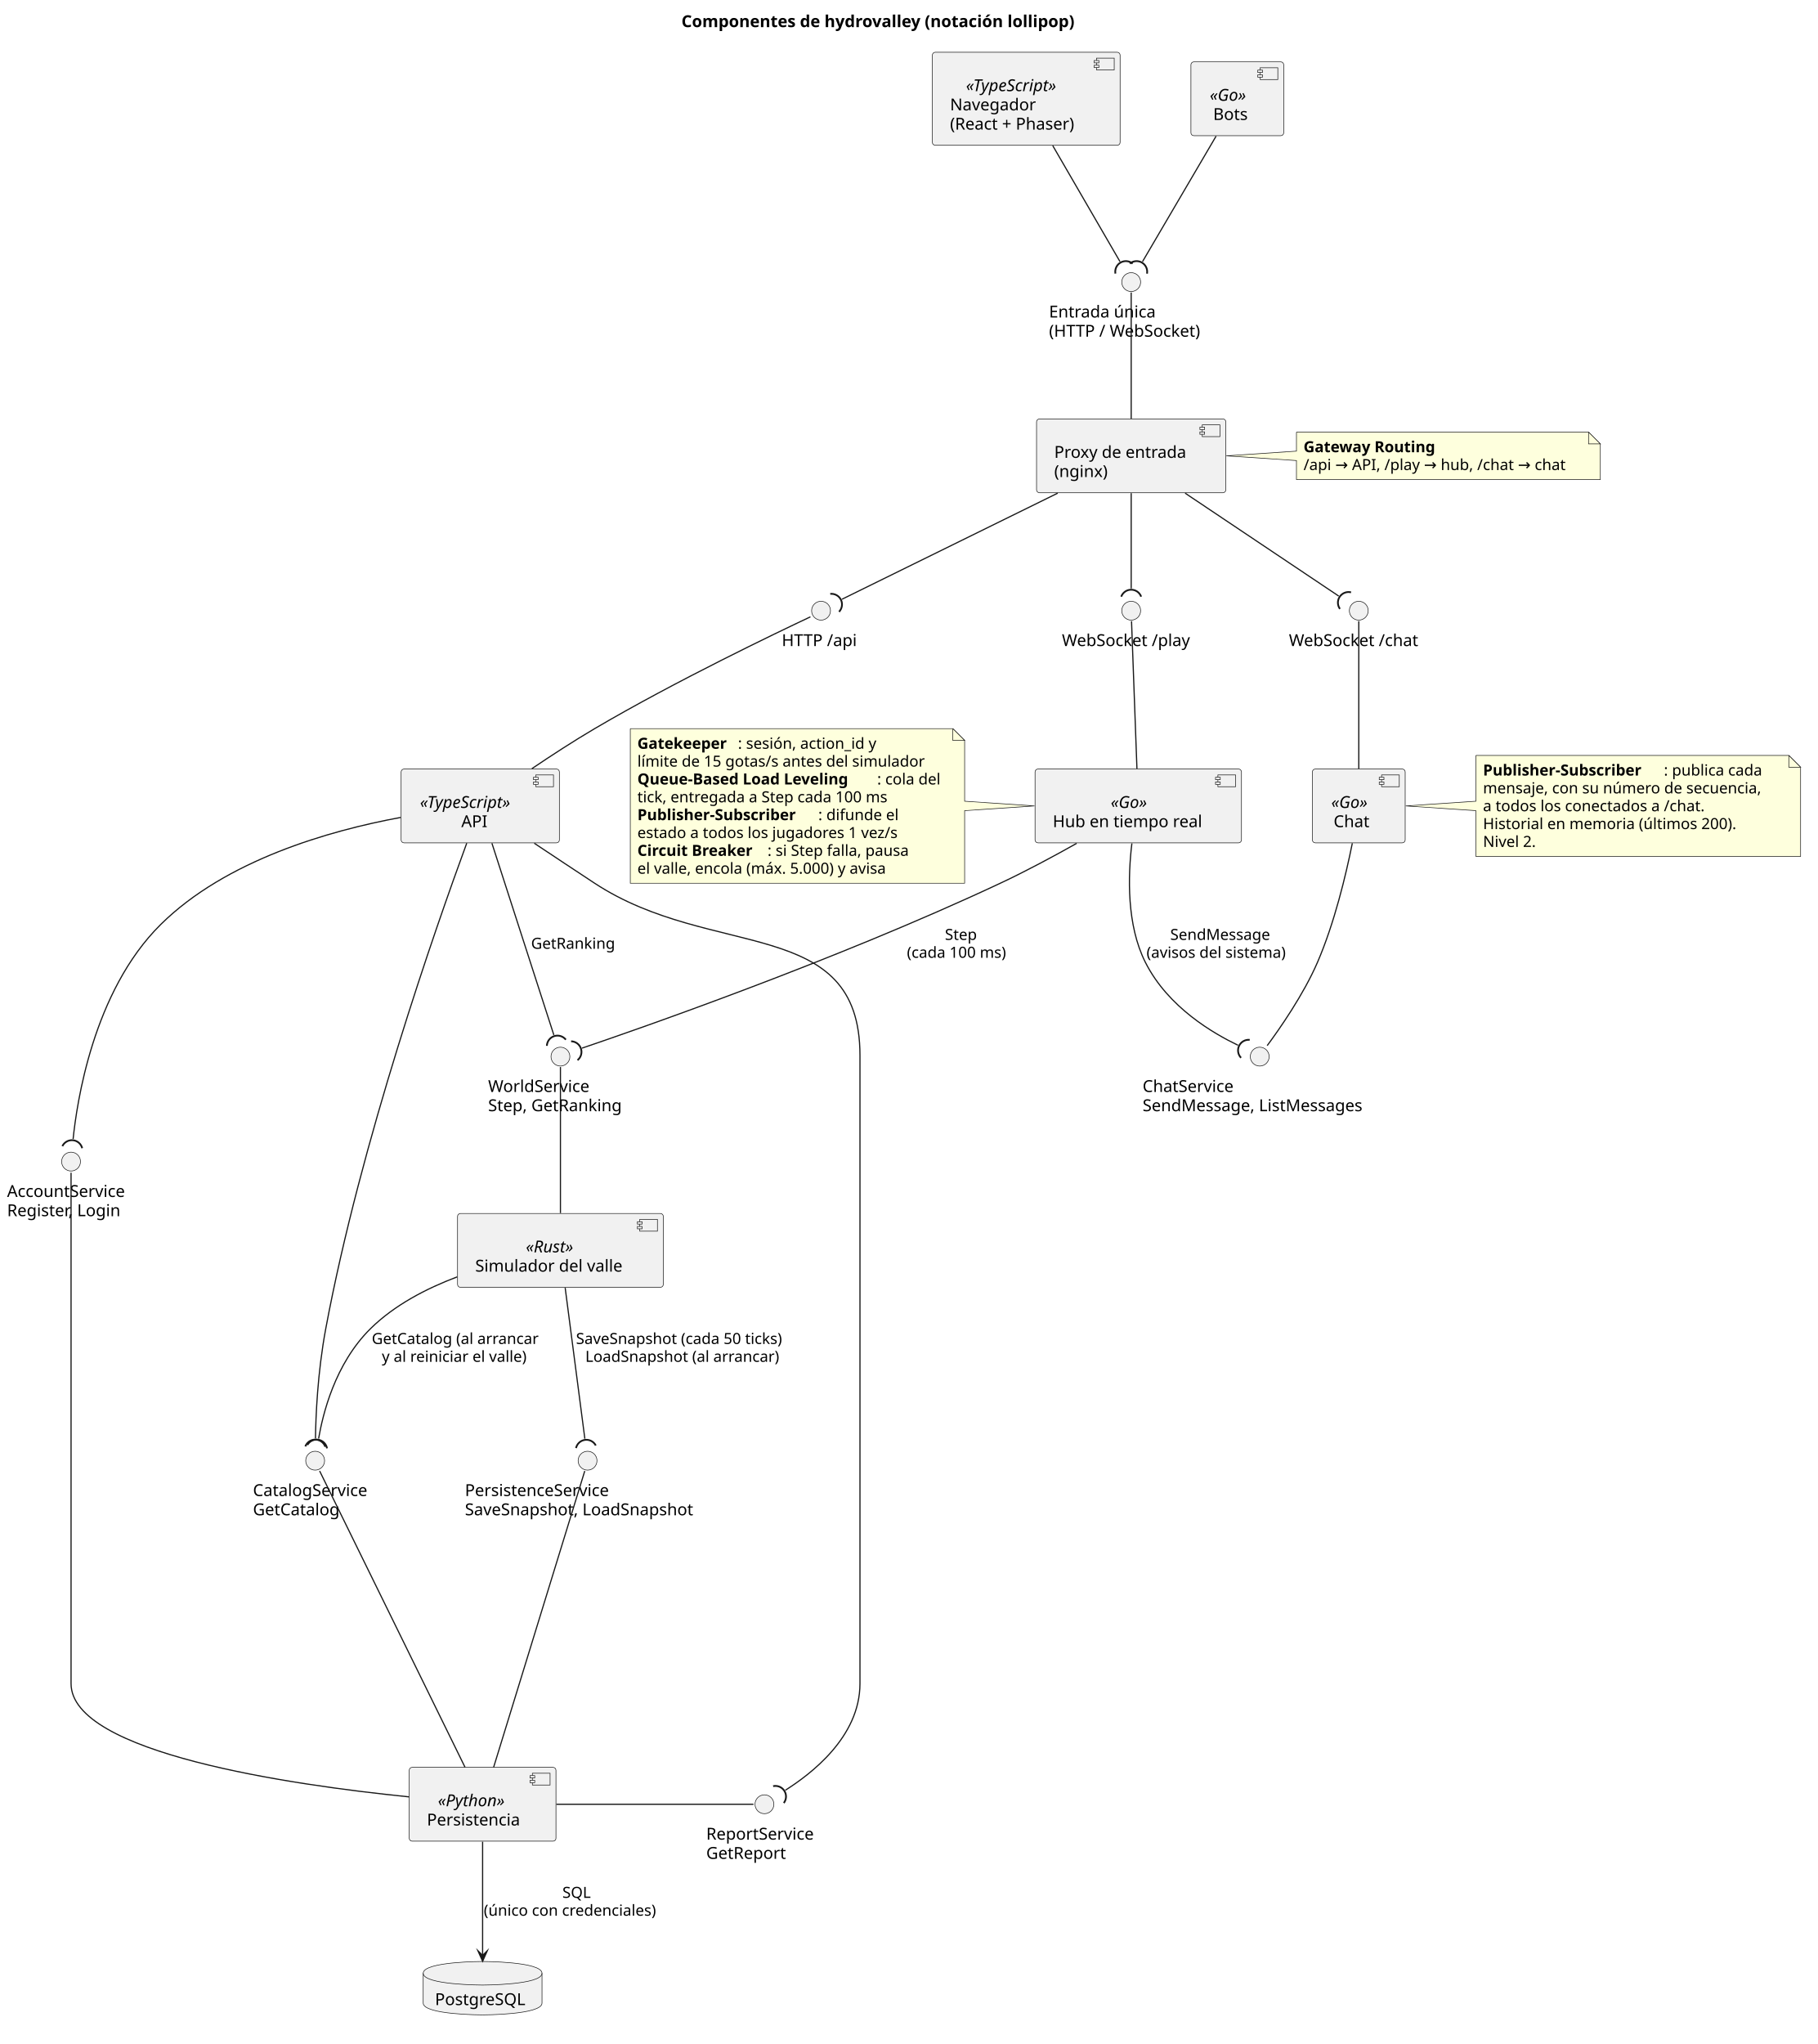
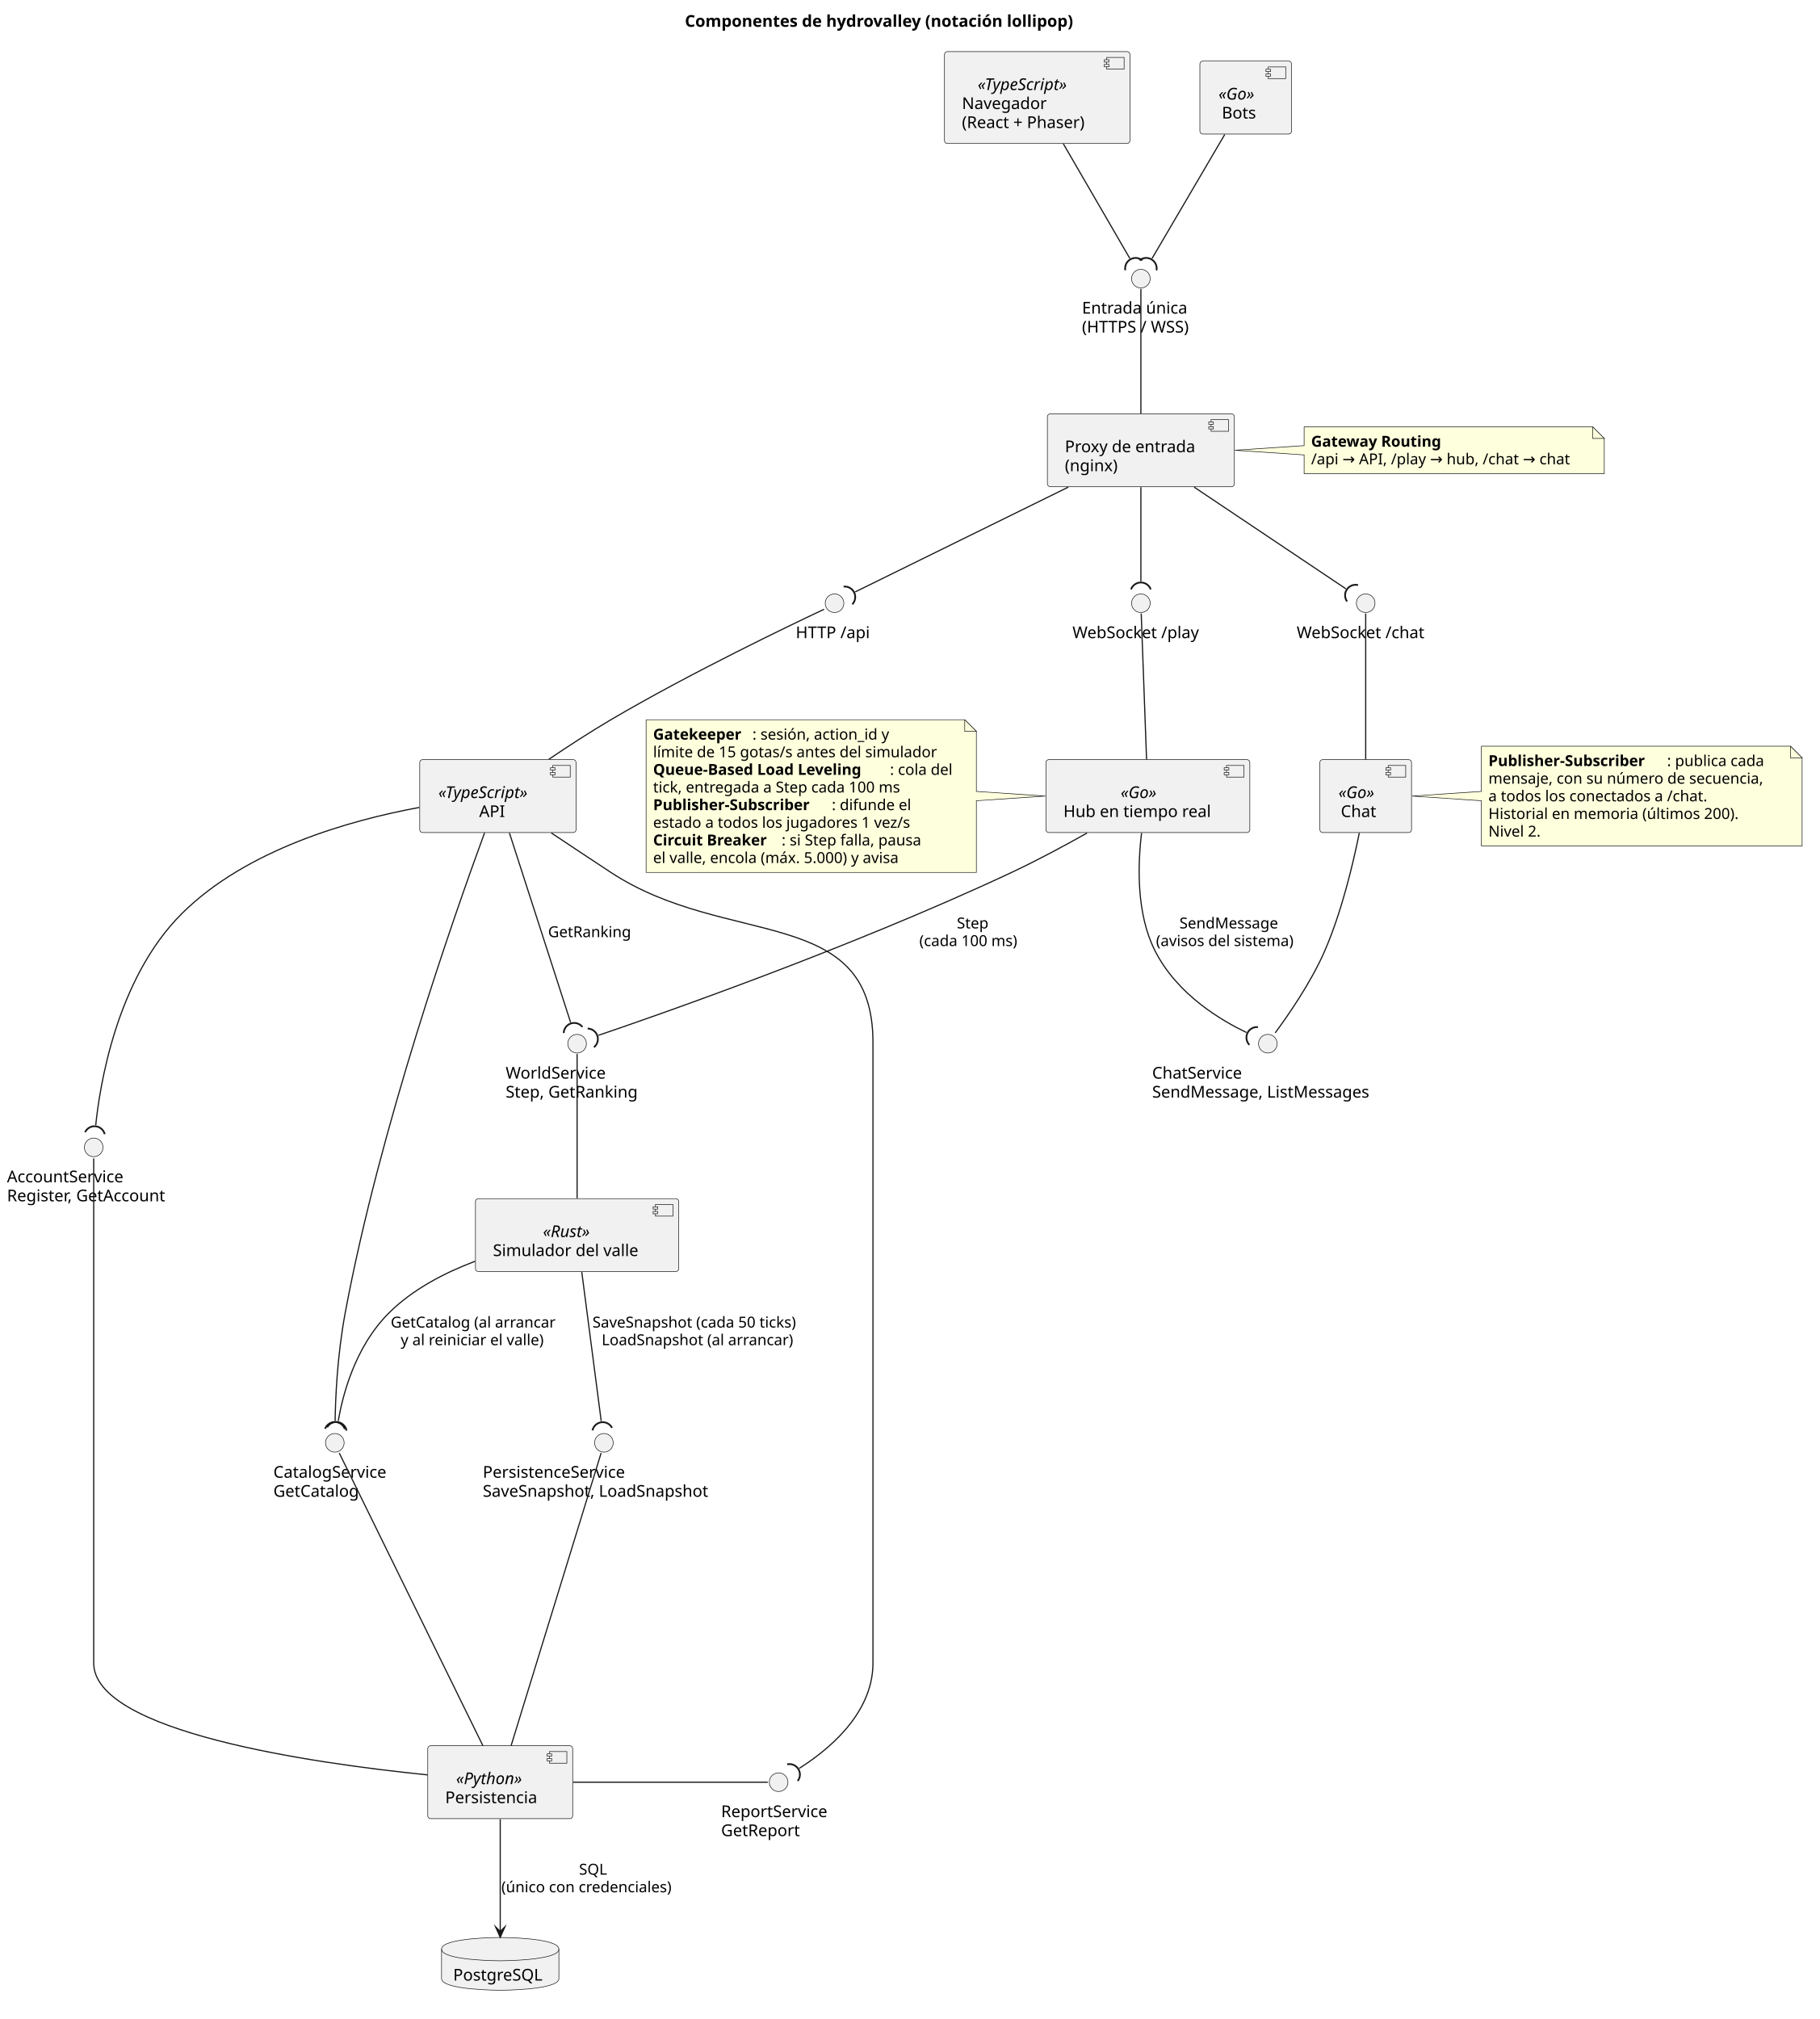
- <svg xmlns="http://www.w3.org/2000/svg" version="1.1" data-diagram-type="DESCRIPTION" style="width:1541px;height:1733px;background:#FFFFFF;" width="1541px" height="1733px" viewBox="0 0 1541 1733" zoomAndPan="magnify" preserveAspectRatio="none" contentStyleType="text/css">
+ <svg xmlns="http://www.w3.org/2000/svg" version="1.1" data-diagram-type="DESCRIPTION" style="width:1562px;height:1733px;background:#FFFFFF;" width="1562px" height="1733px" viewBox="0 0 1562 1733" zoomAndPan="magnify" preserveAspectRatio="none" contentStyleType="text/css">
  <defs />
  <g font-family="sans-serif" lengthAdjust="spacing">
    <g class="title" data-source-line="1">
-       <text x="577.868" y="22.995" fill="#000" font-size="14" textLength="379.189" font-weight="700">Componentes de hydrovalley (notación lollipop)</text>
+       <text x="587.963" y="22.995" fill="#000" font-size="14" textLength="379.189" font-weight="700">Componentes de hydrovalley (notación lollipop)</text>
    </g>
    <g class="entity" data-qualified-name="Browser" id="ent0001" data-source-line="8">
-       <rect x="790.647" y="44.297" width="159.219" height="78.891" fill="#F1F1F1" style="stroke:#181818;stroke-width:0.5;" rx="2.5" ry="2.5" />
-       <rect x="929.866" y="49.297" width="15" height="10" fill="#F1F1F1" style="stroke:#181818;stroke-width:0.5;" />
-       <rect x="927.866" y="51.297" width="4" height="2" fill="#F1F1F1" style="stroke:#181818;stroke-width:0.5;" />
-       <rect x="927.866" y="55.297" width="4" height="2" fill="#F1F1F1" style="stroke:#181818;stroke-width:0.5;" />
-       <text x="819.144" y="77.292" fill="#000" font-size="14" textLength="92.224" font-style="italic">«TypeScript»</text>
-       <text x="805.647" y="93.589" fill="#000" font-size="14" textLength="76.624">Navegador</text>
-       <text x="805.647" y="109.886" fill="#000" font-size="14" textLength="119.219">(React + Phaser)</text>
+       <rect x="810.837" y="44.297" width="159.219" height="78.891" fill="#F1F1F1" style="stroke:#181818;stroke-width:0.5;" rx="2.5" ry="2.5" />
+       <rect x="950.056" y="49.297" width="15" height="10" fill="#F1F1F1" style="stroke:#181818;stroke-width:0.5;" />
+       <rect x="948.056" y="51.297" width="4" height="2" fill="#F1F1F1" style="stroke:#181818;stroke-width:0.5;" />
+       <rect x="948.056" y="55.297" width="4" height="2" fill="#F1F1F1" style="stroke:#181818;stroke-width:0.5;" />
+       <text x="839.334" y="77.292" fill="#000" font-size="14" textLength="92.224" font-style="italic">«TypeScript»</text>
+       <text x="825.837" y="93.589" fill="#000" font-size="14" textLength="76.624">Navegador</text>
+       <text x="825.837" y="109.886" fill="#000" font-size="14" textLength="119.219">(React + Phaser)</text>
    </g>
    <g class="entity" data-qualified-name="Bots" id="ent0002" data-source-line="9">
-       <rect x="1009.907" y="52.447" width="78.695" height="62.594" fill="#F1F1F1" style="stroke:#181818;stroke-width:0.5;" rx="2.5" ry="2.5" />
-       <rect x="1068.602" y="57.447" width="15" height="10" fill="#F1F1F1" style="stroke:#181818;stroke-width:0.5;" />
-       <rect x="1066.602" y="59.447" width="4" height="2" fill="#F1F1F1" style="stroke:#181818;stroke-width:0.5;" />
-       <rect x="1066.602" y="63.447" width="4" height="2" fill="#F1F1F1" style="stroke:#181818;stroke-width:0.5;" />
-       <text x="1025.907" y="85.442" fill="#000" font-size="14" textLength="36.695" font-style="italic">«Go»</text>
-       <text x="1028.778" y="101.739" fill="#000" font-size="14" textLength="30.953">Bots</text>
+       <rect x="1030.097" y="52.447" width="78.695" height="62.594" fill="#F1F1F1" style="stroke:#181818;stroke-width:0.5;" rx="2.5" ry="2.5" />
+       <rect x="1088.792" y="57.447" width="15" height="10" fill="#F1F1F1" style="stroke:#181818;stroke-width:0.5;" />
+       <rect x="1086.792" y="59.447" width="4" height="2" fill="#F1F1F1" style="stroke:#181818;stroke-width:0.5;" />
+       <rect x="1086.792" y="63.447" width="4" height="2" fill="#F1F1F1" style="stroke:#181818;stroke-width:0.5;" />
+       <text x="1046.097" y="85.442" fill="#000" font-size="14" textLength="36.695" font-style="italic">«Go»</text>
+       <text x="1048.968" y="101.739" fill="#000" font-size="14" textLength="30.953">Bots</text>
    </g>
    <g class="entity" data-qualified-name="Proxy" id="ent0003" data-source-line="12">
-       <rect x="878.997" y="355.187" width="160.511" height="62.594" fill="#F1F1F1" style="stroke:#181818;stroke-width:0.5;" rx="2.5" ry="2.5" />
-       <rect x="1019.508" y="360.187" width="15" height="10" fill="#F1F1F1" style="stroke:#181818;stroke-width:0.5;" />
-       <rect x="1017.508" y="362.187" width="4" height="2" fill="#F1F1F1" style="stroke:#181818;stroke-width:0.5;" />
-       <rect x="1017.508" y="366.187" width="4" height="2" fill="#F1F1F1" style="stroke:#181818;stroke-width:0.5;" />
-       <text x="893.997" y="388.182" fill="#000" font-size="14" textLength="120.511">Proxy de entrada</text>
-       <text x="893.997" y="404.479" fill="#000" font-size="14" textLength="49.731">(nginx)</text>
+       <rect x="899.187" y="355.187" width="160.511" height="62.594" fill="#F1F1F1" style="stroke:#181818;stroke-width:0.5;" rx="2.5" ry="2.5" />
+       <rect x="1039.698" y="360.187" width="15" height="10" fill="#F1F1F1" style="stroke:#181818;stroke-width:0.5;" />
+       <rect x="1037.698" y="362.187" width="4" height="2" fill="#F1F1F1" style="stroke:#181818;stroke-width:0.5;" />
+       <rect x="1037.698" y="366.187" width="4" height="2" fill="#F1F1F1" style="stroke:#181818;stroke-width:0.5;" />
+       <text x="914.187" y="388.182" fill="#000" font-size="14" textLength="120.511">Proxy de entrada</text>
+       <text x="914.187" y="404.479" fill="#000" font-size="14" textLength="49.731">(nginx)</text>
    </g>
    <g class="entity" data-qualified-name="I_Entry" id="ent0004" data-source-line="13">
-       <ellipse cx="959.257" cy="239.187" rx="8" ry="8" fill="#F1F1F1" style="stroke:#181818;stroke-width:0.5;" />
-       <text x="889.599" y="269.182" fill="#000" font-size="14" textLength="97.371">Entrada única</text>
-       <text x="889.599" y="285.479" fill="#000" font-size="14" textLength="139.316">(HTTP / WebSocket)</text>
+       <ellipse cx="979.447" cy="239.187" rx="8" ry="8" fill="#F1F1F1" style="stroke:#181818;stroke-width:0.5;" />
+       <text x="928.888" y="269.182" fill="#000" font-size="14" textLength="97.371">Entrada única</text>
+       <text x="928.888" y="285.479" fill="#000" font-size="14" textLength="101.117">(HTTPS / WSS)</text>
    </g>
    <g class="entity" data-qualified-name="Api" id="ent0005" data-source-line="15">
-       <rect x="340.147" y="652.017" width="134.224" height="62.594" fill="#F1F1F1" style="stroke:#181818;stroke-width:0.5;" rx="2.5" ry="2.5" />
-       <rect x="454.37" y="657.017" width="15" height="10" fill="#F1F1F1" style="stroke:#181818;stroke-width:0.5;" />
-       <rect x="452.37" y="659.017" width="4" height="2" fill="#F1F1F1" style="stroke:#181818;stroke-width:0.5;" />
-       <rect x="452.37" y="663.017" width="4" height="2" fill="#F1F1F1" style="stroke:#181818;stroke-width:0.5;" />
-       <text x="356.147" y="685.012" fill="#000" font-size="14" textLength="92.224" font-style="italic">«TypeScript»</text>
-       <text x="391.184" y="701.309" fill="#000" font-size="14" textLength="22.148">API</text>
+       <rect x="360.337" y="652.017" width="134.224" height="62.594" fill="#F1F1F1" style="stroke:#181818;stroke-width:0.5;" rx="2.5" ry="2.5" />
+       <rect x="474.56" y="657.017" width="15" height="10" fill="#F1F1F1" style="stroke:#181818;stroke-width:0.5;" />
+       <rect x="472.56" y="659.017" width="4" height="2" fill="#F1F1F1" style="stroke:#181818;stroke-width:0.5;" />
+       <rect x="472.56" y="663.017" width="4" height="2" fill="#F1F1F1" style="stroke:#181818;stroke-width:0.5;" />
+       <text x="376.337" y="685.012" fill="#000" font-size="14" textLength="92.224" font-style="italic">«TypeScript»</text>
+       <text x="411.374" y="701.309" fill="#000" font-size="14" textLength="22.148">API</text>
    </g>
    <g class="entity" data-qualified-name="Hub" id="ent0006" data-source-line="16">
-       <rect x="877.737" y="652.017" width="175.044" height="62.594" fill="#F1F1F1" style="stroke:#181818;stroke-width:0.5;" rx="2.5" ry="2.5" />
-       <rect x="1032.781" y="657.017" width="15" height="10" fill="#F1F1F1" style="stroke:#181818;stroke-width:0.5;" />
-       <rect x="1030.781" y="659.017" width="4" height="2" fill="#F1F1F1" style="stroke:#181818;stroke-width:0.5;" />
-       <rect x="1030.781" y="663.017" width="4" height="2" fill="#F1F1F1" style="stroke:#181818;stroke-width:0.5;" />
-       <text x="941.911" y="685.012" fill="#000" font-size="14" textLength="36.695" font-style="italic">«Go»</text>
-       <text x="892.737" y="701.309" fill="#000" font-size="14" textLength="135.044">Hub en tiempo real</text>
+       <rect x="897.927" y="652.017" width="175.044" height="62.594" fill="#F1F1F1" style="stroke:#181818;stroke-width:0.5;" rx="2.5" ry="2.5" />
+       <rect x="1052.971" y="657.017" width="15" height="10" fill="#F1F1F1" style="stroke:#181818;stroke-width:0.5;" />
+       <rect x="1050.971" y="659.017" width="4" height="2" fill="#F1F1F1" style="stroke:#181818;stroke-width:0.5;" />
+       <rect x="1050.971" y="663.017" width="4" height="2" fill="#F1F1F1" style="stroke:#181818;stroke-width:0.5;" />
+       <text x="962.101" y="685.012" fill="#000" font-size="14" textLength="36.695" font-style="italic">«Go»</text>
+       <text x="912.927" y="701.309" fill="#000" font-size="14" textLength="135.044">Hub en tiempo real</text>
    </g>
    <g class="entity" data-qualified-name="Chat" id="ent0007" data-source-line="17">
-       <rect x="1112.907" y="652.017" width="78.695" height="62.594" fill="#F1F1F1" style="stroke:#181818;stroke-width:0.5;" rx="2.5" ry="2.5" />
-       <rect x="1171.602" y="657.017" width="15" height="10" fill="#F1F1F1" style="stroke:#181818;stroke-width:0.5;" />
-       <rect x="1169.602" y="659.017" width="4" height="2" fill="#F1F1F1" style="stroke:#181818;stroke-width:0.5;" />
-       <rect x="1169.602" y="663.017" width="4" height="2" fill="#F1F1F1" style="stroke:#181818;stroke-width:0.5;" />
-       <text x="1128.907" y="685.012" fill="#000" font-size="14" textLength="36.695" font-style="italic">«Go»</text>
-       <text x="1130.896" y="701.309" fill="#000" font-size="14" textLength="32.717">Chat</text>
+       <rect x="1133.097" y="652.017" width="78.695" height="62.594" fill="#F1F1F1" style="stroke:#181818;stroke-width:0.5;" rx="2.5" ry="2.5" />
+       <rect x="1191.792" y="657.017" width="15" height="10" fill="#F1F1F1" style="stroke:#181818;stroke-width:0.5;" />
+       <rect x="1189.792" y="659.017" width="4" height="2" fill="#F1F1F1" style="stroke:#181818;stroke-width:0.5;" />
+       <rect x="1189.792" y="663.017" width="4" height="2" fill="#F1F1F1" style="stroke:#181818;stroke-width:0.5;" />
+       <text x="1149.097" y="685.012" fill="#000" font-size="14" textLength="36.695" font-style="italic">«Go»</text>
+       <text x="1151.086" y="701.309" fill="#000" font-size="14" textLength="32.717">Chat</text>
    </g>
    <g class="entity" data-qualified-name="I_Api" id="ent0008" data-source-line="18">
-       <ellipse cx="696.257" cy="517.777" rx="8" ry="8" fill="#F1F1F1" style="stroke:#181818;stroke-width:0.5;" />
-       <text x="662.959" y="547.772" fill="#000" font-size="14" textLength="66.596">HTTP /api</text>
+       <ellipse cx="716.447" cy="517.777" rx="8" ry="8" fill="#F1F1F1" style="stroke:#181818;stroke-width:0.5;" />
+       <text x="683.149" y="547.772" fill="#000" font-size="14" textLength="66.596">HTTP /api</text>
    </g>
    <g class="entity" data-qualified-name="I_Play" id="ent0009" data-source-line="19">
-       <ellipse cx="959.257" cy="517.777" rx="8" ry="8" fill="#F1F1F1" style="stroke:#181818;stroke-width:0.5;" />
-       <text x="900.502" y="547.772" fill="#000" font-size="14" textLength="117.51">WebSocket /play</text>
+       <ellipse cx="979.447" cy="517.777" rx="8" ry="8" fill="#F1F1F1" style="stroke:#181818;stroke-width:0.5;" />
+       <text x="920.692" y="547.772" fill="#000" font-size="14" textLength="117.51">WebSocket /play</text>
    </g>
    <g class="entity" data-qualified-name="I_Chat" id="ent0010" data-source-line="20">
-       <ellipse cx="1152.257" cy="517.777" rx="8" ry="8" fill="#F1F1F1" style="stroke:#181818;stroke-width:0.5;" />
-       <text x="1093.003" y="547.772" fill="#000" font-size="14" textLength="118.508">WebSocket /chat</text>
+       <ellipse cx="1172.447" cy="517.777" rx="8" ry="8" fill="#F1F1F1" style="stroke:#181818;stroke-width:0.5;" />
+       <text x="1113.193" y="547.772" fill="#000" font-size="14" textLength="118.508">WebSocket /chat</text>
    </g>
    <g class="entity" data-qualified-name="World" id="ent0011" data-source-line="23">
-       <rect x="387.997" y="1028.847" width="174.511" height="62.594" fill="#F1F1F1" style="stroke:#181818;stroke-width:0.5;" rx="2.5" ry="2.5" />
-       <rect x="542.508" y="1033.847" width="15" height="10" fill="#F1F1F1" style="stroke:#181818;stroke-width:0.5;" />
-       <rect x="540.508" y="1035.847" width="4" height="2" fill="#F1F1F1" style="stroke:#181818;stroke-width:0.5;" />
-       <rect x="540.508" y="1039.847" width="4" height="2" fill="#F1F1F1" style="stroke:#181818;stroke-width:0.5;" />
-       <text x="445.92" y="1061.842" fill="#000" font-size="14" textLength="48.665" font-style="italic">«Rust»</text>
-       <text x="402.997" y="1078.139" fill="#000" font-size="14" textLength="134.511">Simulador del valle</text>
+       <rect x="408.187" y="1028.847" width="174.511" height="62.594" fill="#F1F1F1" style="stroke:#181818;stroke-width:0.5;" rx="2.5" ry="2.5" />
+       <rect x="562.698" y="1033.847" width="15" height="10" fill="#F1F1F1" style="stroke:#181818;stroke-width:0.5;" />
+       <rect x="560.698" y="1035.847" width="4" height="2" fill="#F1F1F1" style="stroke:#181818;stroke-width:0.5;" />
+       <rect x="560.698" y="1039.847" width="4" height="2" fill="#F1F1F1" style="stroke:#181818;stroke-width:0.5;" />
+       <text x="466.11" y="1061.842" fill="#000" font-size="14" textLength="48.665" font-style="italic">«Rust»</text>
+       <text x="423.187" y="1078.139" fill="#000" font-size="14" textLength="134.511">Simulador del valle</text>
    </g>
    <g class="entity" data-qualified-name="Persistence" id="ent0012" data-source-line="24">
-       <rect x="347.037" y="1498.437" width="124.431" height="62.594" fill="#F1F1F1" style="stroke:#181818;stroke-width:0.5;" rx="2.5" ry="2.5" />
-       <rect x="451.468" y="1503.437" width="15" height="10" fill="#F1F1F1" style="stroke:#181818;stroke-width:0.5;" />
-       <rect x="449.468" y="1505.437" width="4" height="2" fill="#F1F1F1" style="stroke:#181818;stroke-width:0.5;" />
-       <rect x="449.468" y="1509.437" width="4" height="2" fill="#F1F1F1" style="stroke:#181818;stroke-width:0.5;" />
-       <text x="371.347" y="1531.432" fill="#000" font-size="14" textLength="65.81" font-style="italic">«Python»</text>
-       <text x="362.037" y="1547.729" fill="#000" font-size="14" textLength="84.431">Persistencia</text>
+       <rect x="367.227" y="1498.437" width="124.431" height="62.594" fill="#F1F1F1" style="stroke:#181818;stroke-width:0.5;" rx="2.5" ry="2.5" />
+       <rect x="471.657" y="1503.437" width="15" height="10" fill="#F1F1F1" style="stroke:#181818;stroke-width:0.5;" />
+       <rect x="469.657" y="1505.437" width="4" height="2" fill="#F1F1F1" style="stroke:#181818;stroke-width:0.5;" />
+       <rect x="469.657" y="1509.437" width="4" height="2" fill="#F1F1F1" style="stroke:#181818;stroke-width:0.5;" />
+       <text x="391.537" y="1531.432" fill="#000" font-size="14" textLength="65.81" font-style="italic">«Python»</text>
+       <text x="382.227" y="1547.729" fill="#000" font-size="14" textLength="84.431">Persistencia</text>
    </g>
    <g class="entity" data-qualified-name="Db" id="ent0013" data-source-line="25">
-       <path d="M358.877,1673.027 C358.877,1663.027 409.253,1663.027 409.253,1663.027 C409.253,1663.027 459.63,1663.027 459.63,1673.027 L459.63,1698.324 C459.63,1708.324 409.253,1708.324 409.253,1708.324 C409.253,1708.324 358.877,1708.324 358.877,1698.324 L358.877,1673.027" style="stroke:#181818;stroke-width:0.5;" fill="#F1F1F1" />
-       <path d="M358.877,1673.027 C358.877,1683.027 409.253,1683.027 409.253,1683.027 C409.253,1683.027 459.63,1683.027 459.63,1673.027" style="stroke:#181818;stroke-width:0.5;" fill="none" />
-       <text x="368.877" y="1700.022" fill="#000" font-size="14" textLength="80.753">PostgreSQL</text>
+       <path d="M379.067,1673.027 C379.067,1663.027 429.443,1663.027 429.443,1663.027 C429.443,1663.027 479.82,1663.027 479.82,1673.027 L479.82,1698.324 C479.82,1708.324 429.443,1708.324 429.443,1708.324 C429.443,1708.324 379.067,1708.324 379.067,1698.324 L379.067,1673.027" style="stroke:#181818;stroke-width:0.5;" fill="#F1F1F1" />
+       <path d="M379.067,1673.027 C379.067,1683.027 429.443,1683.027 429.443,1683.027 C429.443,1683.027 479.82,1683.027 479.82,1673.027" style="stroke:#181818;stroke-width:0.5;" fill="none" />
+       <text x="389.067" y="1700.022" fill="#000" font-size="14" textLength="80.753">PostgreSQL</text>
    </g>
    <g class="entity" data-qualified-name="I_World" id="ent0014" data-source-line="26">
-       <ellipse cx="475.257" cy="895.847" rx="8" ry="8" fill="#F1F1F1" style="stroke:#181818;stroke-width:0.5;" />
-       <text x="413.925" y="925.842" fill="#000" font-size="14" textLength="92.682">WorldService</text>
-       <text x="413.925" y="942.139" fill="#000" font-size="14" textLength="122.664">Step, GetRanking</text>
+       <ellipse cx="495.447" cy="895.847" rx="8" ry="8" fill="#F1F1F1" style="stroke:#181818;stroke-width:0.5;" />
+       <text x="434.115" y="925.842" fill="#000" font-size="14" textLength="92.682">WorldService</text>
+       <text x="434.115" y="942.139" fill="#000" font-size="14" textLength="122.664">Step, GetRanking</text>
    </g>
    <g class="entity" data-qualified-name="I_ChatSvc" id="ent0015" data-source-line="27">
-       <ellipse cx="1068.257" cy="895.847" rx="8" ry="8" fill="#F1F1F1" style="stroke:#181818;stroke-width:0.5;" />
-       <text x="968.934" y="925.842" fill="#000" font-size="14" textLength="84.458">ChatService</text>
-       <text x="968.934" y="942.139" fill="#000" font-size="14" textLength="198.646">SendMessage, ListMessages</text>
+       <ellipse cx="1088.447" cy="895.847" rx="8" ry="8" fill="#F1F1F1" style="stroke:#181818;stroke-width:0.5;" />
+       <text x="989.124" y="925.842" fill="#000" font-size="14" textLength="84.458">ChatService</text>
+       <text x="989.124" y="942.139" fill="#000" font-size="14" textLength="198.646">SendMessage, ListMessages</text>
    </g>
    <g class="entity" data-qualified-name="I_Persistence" id="ent0016" data-source-line="28">
-       <ellipse cx="498.257" cy="1238.437" rx="8" ry="8" fill="#F1F1F1" style="stroke:#181818;stroke-width:0.5;" />
-       <text x="394.262" y="1268.432" fill="#000" font-size="14" textLength="132.316">PersistenceService</text>
-       <text x="394.262" y="1284.729" fill="#000" font-size="14" textLength="207.99">SaveSnapshot, LoadSnapshot</text>
+       <ellipse cx="518.447" cy="1238.437" rx="8" ry="8" fill="#F1F1F1" style="stroke:#181818;stroke-width:0.5;" />
+       <text x="414.452" y="1268.432" fill="#000" font-size="14" textLength="132.316">PersistenceService</text>
+       <text x="414.452" y="1284.729" fill="#000" font-size="14" textLength="207.99">SaveSnapshot, LoadSnapshot</text>
    </g>
    <g class="entity" data-qualified-name="I_Account" id="ent0017" data-source-line="29">
-       <ellipse cx="60.257" cy="984.847" rx="8" ry="8" fill="#F1F1F1" style="stroke:#181818;stroke-width:0.5;" />
+       <ellipse cx="80.447" cy="984.847" rx="8" ry="8" fill="#F1F1F1" style="stroke:#181818;stroke-width:0.5;" />
      <text x="6" y="1014.842" fill="#000" font-size="14" textLength="108.514">AccountService</text>
-       <text x="6" y="1031.139" fill="#000" font-size="14" textLength="105.185">Register, Login</text>
+       <text x="6" y="1031.139" fill="#000" font-size="14" textLength="148.894">Register, GetAccount</text>
    </g>
    <g class="entity" data-qualified-name="I_Catalog" id="ent0018" data-source-line="30">
-       <ellipse cx="267.257" cy="1238.437" rx="8" ry="8" fill="#F1F1F1" style="stroke:#181818;stroke-width:0.5;" />
-       <text x="214.504" y="1268.432" fill="#000" font-size="14" textLength="105.506">CatalogService</text>
-       <text x="214.504" y="1284.729" fill="#000" font-size="14" textLength="78.716">GetCatalog</text>
+       <ellipse cx="287.447" cy="1238.437" rx="8" ry="8" fill="#F1F1F1" style="stroke:#181818;stroke-width:0.5;" />
+       <text x="234.694" y="1268.432" fill="#000" font-size="14" textLength="105.506">CatalogService</text>
+       <text x="234.694" y="1284.729" fill="#000" font-size="14" textLength="78.716">GetCatalog</text>
    </g>
    <g class="entity" data-qualified-name="I_Report" id="ent0019" data-source-line="31">
-       <ellipse cx="648.257" cy="1529.737" rx="8" ry="8" fill="#F1F1F1" style="stroke:#181818;stroke-width:0.5;" />
-       <text x="598.867" y="1559.732" fill="#000" font-size="14" textLength="98.779">ReportService</text>
-       <text x="598.867" y="1576.029" fill="#000" font-size="14" textLength="71.989">GetReport</text>
+       <ellipse cx="668.447" cy="1529.737" rx="8" ry="8" fill="#F1F1F1" style="stroke:#181818;stroke-width:0.5;" />
+       <text x="619.057" y="1559.732" fill="#000" font-size="14" textLength="98.779">ReportService</text>
+       <text x="619.057" y="1576.029" fill="#000" font-size="14" textLength="71.989">GetReport</text>
    </g>
    <g class="entity" data-qualified-name="GMN55" id="ent0056" data-source-line="75">
-       <path d="M1099.407,366.347 L1099.407,382.487 L1039.907,386.487 L1099.407,390.487 L1099.407,406.612 A0,0 0 0 0 1099.407,406.612 L1357.098,406.612 A0,0 0 0 0 1357.098,406.612 L1357.098,376.347 L1347.098,366.347 L1099.407,366.347 A0,0 0 0 0 1099.407,366.347" style="stroke:#181818;stroke-width:0.5;" fill="#FEFFDD" />
-       <path d="M1347.098,366.347 L1347.098,376.347 L1357.098,376.347 L1347.098,366.347" style="stroke:#181818;stroke-width:0.5;" fill="#FEFFDD" />
-       <text x="1105.407" y="383.414" fill="#000" font-size="13" textLength="125.684" font-weight="700">Gateway Routing</text>
-       <text x="1105.407" y="398.547" fill="#000" font-size="13" textLength="236.691">/api → API, /play → hub, /chat → chat</text>
+       <path d="M1119.597,366.347 L1119.597,382.487 L1060.097,386.487 L1119.597,390.487 L1119.597,406.612 A0,0 0 0 0 1119.597,406.612 L1377.288,406.612 A0,0 0 0 0 1377.288,406.612 L1377.288,376.347 L1367.288,366.347 L1119.597,366.347 A0,0 0 0 0 1119.597,366.347" style="stroke:#181818;stroke-width:0.5;" fill="#FEFFDD" />
+       <path d="M1367.288,366.347 L1367.288,376.347 L1377.288,376.347 L1367.288,366.347" style="stroke:#181818;stroke-width:0.5;" fill="#FEFFDD" />
+       <text x="1125.597" y="383.414" fill="#000" font-size="13" textLength="125.684" font-weight="700">Gateway Routing</text>
+       <text x="1125.597" y="398.547" fill="#000" font-size="13" textLength="236.691">/api → API, /play → hub, /chat → chat</text>
    </g>
    <g class="entity" data-qualified-name="GMN58" id="ent0059" data-source-line="80">
-       <path d="M534.497,617.777 L534.497,748.839 A0,0 0 0 0 534.497,748.839 L818.023,748.839 A0,0 0 0 0 818.023,748.839 L818.023,687.307 L877.257,683.307 L818.023,679.307 L818.023,627.777 L808.023,617.777 L534.497,617.777 A0,0 0 0 0 534.497,617.777" style="stroke:#181818;stroke-width:0.5;" fill="#FEFFDD" />
-       <path d="M808.023,617.777 L808.023,627.777 L818.023,627.777 L808.023,617.777" style="stroke:#181818;stroke-width:0.5;" fill="#FEFFDD" />
-       <text x="540.497" y="634.844" fill="#000" font-size="13" textLength="85.287" font-weight="700">Gatekeeper</text>
-       <text x="625.784" y="634.844" fill="#000" font-size="13" textLength="128.331">: sesión, action_id y</text>
-       <text x="540.497" y="649.977" fill="#000" font-size="13" textLength="261.727">límite de 15 gotas/s antes del simulador</text>
-       <text x="540.497" y="665.109" fill="#000" font-size="13" textLength="203.341" font-weight="700">Queue-Based Load Leveling</text>
-       <text x="743.838" y="665.109" fill="#000" font-size="13" textLength="59.186">: cola del</text>
-       <text x="540.497" y="680.242" fill="#000" font-size="13" textLength="232.572">tick, entregada a Step cada 100 ms</text>
-       <text x="540.497" y="695.375" fill="#000" font-size="13" textLength="153.385" font-weight="700">Publisher-Subscriber</text>
-       <text x="693.882" y="695.375" fill="#000" font-size="13" textLength="73.423">: difunde el</text>
-       <text x="540.497" y="710.508" fill="#000" font-size="13" textLength="237.498">estado a todos los jugadores 1 vez/s</text>
-       <text x="540.497" y="725.641" fill="#000" font-size="13" textLength="110.348" font-weight="700">Circuit Breaker</text>
-       <text x="650.844" y="725.641" fill="#000" font-size="13" textLength="131.955">: si Step falla, pausa</text>
-       <text x="540.497" y="740.773" fill="#000" font-size="13" textLength="235.854">el valle, encola (máx. 5.000) y avisa</text>
+       <path d="M554.687,617.777 L554.687,748.839 A0,0 0 0 0 554.687,748.839 L838.213,748.839 A0,0 0 0 0 838.213,748.839 L838.213,687.307 L897.447,683.307 L838.213,679.307 L838.213,627.777 L828.213,617.777 L554.687,617.777 A0,0 0 0 0 554.687,617.777" style="stroke:#181818;stroke-width:0.5;" fill="#FEFFDD" />
+       <path d="M828.213,617.777 L828.213,627.777 L838.213,627.777 L828.213,617.777" style="stroke:#181818;stroke-width:0.5;" fill="#FEFFDD" />
+       <text x="560.687" y="634.844" fill="#000" font-size="13" textLength="85.287" font-weight="700">Gatekeeper</text>
+       <text x="645.974" y="634.844" fill="#000" font-size="13" textLength="128.331">: sesión, action_id y</text>
+       <text x="560.687" y="649.977" fill="#000" font-size="13" textLength="261.727">límite de 15 gotas/s antes del simulador</text>
+       <text x="560.687" y="665.109" fill="#000" font-size="13" textLength="203.341" font-weight="700">Queue-Based Load Leveling</text>
+       <text x="764.028" y="665.109" fill="#000" font-size="13" textLength="59.186">: cola del</text>
+       <text x="560.687" y="680.242" fill="#000" font-size="13" textLength="232.572">tick, entregada a Step cada 100 ms</text>
+       <text x="560.687" y="695.375" fill="#000" font-size="13" textLength="153.385" font-weight="700">Publisher-Subscriber</text>
+       <text x="714.072" y="695.375" fill="#000" font-size="13" textLength="73.423">: difunde el</text>
+       <text x="560.687" y="710.508" fill="#000" font-size="13" textLength="237.498">estado a todos los jugadores 1 vez/s</text>
+       <text x="560.687" y="725.641" fill="#000" font-size="13" textLength="110.348" font-weight="700">Circuit Breaker</text>
+       <text x="671.034" y="725.641" fill="#000" font-size="13" textLength="131.955">: si Step falla, pausa</text>
+       <text x="560.687" y="740.773" fill="#000" font-size="13" textLength="235.854">el valle, encola (máx. 5.000) y avisa</text>
    </g>
    <g class="entity" data-qualified-name="GMN61" id="ent0062" data-source-line="91">
-       <path d="M1251.587,640.477 L1251.587,679.307 L1192.067,683.307 L1251.587,687.307 L1251.587,726.141 A0,0 0 0 0 1251.587,726.141 L1526.925,726.141 A0,0 0 0 0 1526.925,726.141 L1526.925,650.477 L1516.925,640.477 L1251.587,640.477 A0,0 0 0 0 1251.587,640.477" style="stroke:#181818;stroke-width:0.5;" fill="#FEFFDD" />
-       <path d="M1516.925,640.477 L1516.925,650.477 L1526.925,650.477 L1516.925,640.477" style="stroke:#181818;stroke-width:0.5;" fill="#FEFFDD" />
-       <text x="1257.587" y="657.544" fill="#000" font-size="13" textLength="153.385" font-weight="700">Publisher-Subscriber</text>
-       <text x="1410.972" y="657.544" fill="#000" font-size="13" textLength="91.057">: publica cada</text>
-       <text x="1257.587" y="672.677" fill="#000" font-size="13" textLength="254.338">mensaje, con su número de secuencia,</text>
-       <text x="1257.587" y="687.809" fill="#000" font-size="13" textLength="202.452">a todos los conectados a /chat.</text>
-       <text x="1257.587" y="702.942" fill="#000" font-size="13" textLength="231.753">Historial en memoria (últimos 200).</text>
-       <text x="1257.587" y="718.075" fill="#000" font-size="13" textLength="49.175">Nivel 2.</text>
+       <path d="M1271.777,640.477 L1271.777,679.307 L1212.257,683.307 L1271.777,687.307 L1271.777,726.141 A0,0 0 0 0 1271.777,726.141 L1547.115,726.141 A0,0 0 0 0 1547.115,726.141 L1547.115,650.477 L1537.115,640.477 L1271.777,640.477 A0,0 0 0 0 1271.777,640.477" style="stroke:#181818;stroke-width:0.5;" fill="#FEFFDD" />
+       <path d="M1537.115,640.477 L1537.115,650.477 L1547.115,650.477 L1537.115,640.477" style="stroke:#181818;stroke-width:0.5;" fill="#FEFFDD" />
+       <text x="1277.777" y="657.544" fill="#000" font-size="13" textLength="153.385" font-weight="700">Publisher-Subscriber</text>
+       <text x="1431.162" y="657.544" fill="#000" font-size="13" textLength="91.057">: publica cada</text>
+       <text x="1277.777" y="672.677" fill="#000" font-size="13" textLength="254.338">mensaje, con su número de secuencia,</text>
+       <text x="1277.777" y="687.809" fill="#000" font-size="13" textLength="202.452">a todos los conectados a /chat.</text>
+       <text x="1277.777" y="702.942" fill="#000" font-size="13" textLength="231.753">Historial en memoria (últimos 200).</text>
+       <text x="1277.777" y="718.075" fill="#000" font-size="13" textLength="49.175">Nivel 2.</text>
    </g>
    <g class="link" data-entity-1="ent0004" data-entity-2="ent0003" id="lnk21" data-source-line="34" data-link-type="association">
-       <path d="M959.257,247.997 C959.257,267.807 959.257,320.827 959.257,354.937" style="stroke:#181818;stroke-width:1;" fill="none" id="I_Entry-Proxy" />
+       <path d="M979.447,247.997 C979.447,267.807 979.447,320.827 979.447,354.937" style="stroke:#181818;stroke-width:1;" fill="none" id="I_Entry-Proxy" />
    </g>
    <g class="link" data-entity-1="ent0001" data-entity-2="ent0004" id="lnk22" data-source-line="35">
-       <path d="M892.717,123.457 C913.727,159.687 938.491,202.376 949.721,221.746" style="stroke:#181818;stroke-width:1;" fill="none" id="Browser-to-I_Entry" />
-       <path d="M960.509,223.492 A9,9 0 0 0 945.876 231.976" fill="none" style="stroke:#181818;stroke-width:1.5;" />
+       <path d="M912.907,123.457 C933.917,159.687 958.681,202.376 969.911,221.746" style="stroke:#181818;stroke-width:1;" fill="none" id="Browser-to-I_Entry" />
+       <path d="M980.699,223.492 A9,9 0 0 0 966.066 231.976" fill="none" style="stroke:#181818;stroke-width:1.5;" />
    </g>
    <g class="link" data-entity-1="ent0002" data-entity-2="ent0004" id="lnk23" data-source-line="36">
-       <path d="M1031.257,115.427 C1010.027,151.637 981.116,200.921 968.886,221.771" style="stroke:#181818;stroke-width:1;" fill="none" id="Bots-to-I_Entry" />
-       <path d="M972.679,232.021 A9,9 0 0 0 958.089 223.463" fill="none" style="stroke:#181818;stroke-width:1.5;" />
+       <path d="M1051.447,115.427 C1030.217,151.637 1001.306,200.921 989.076,221.771" style="stroke:#181818;stroke-width:1;" fill="none" id="Bots-to-I_Entry" />
+       <path d="M992.869,232.021 A9,9 0 0 0 978.279 223.463" fill="none" style="stroke:#181818;stroke-width:1.5;" />
    </g>
    <g class="link" data-entity-1="ent0008" data-entity-2="ent0005" id="lnk25" data-source-line="39" data-link-type="association">
-       <path d="M687.267,522.977 C659.487,536.037 572.797,577.477 504.257,617.777 C486.477,628.237 467.457,640.607 451.027,651.707" style="stroke:#181818;stroke-width:1;" fill="none" id="I_Api-Api" />
+       <path d="M707.457,522.977 C679.677,536.037 592.987,577.477 524.447,617.777 C506.667,628.237 487.647,640.607 471.217,651.707" style="stroke:#181818;stroke-width:1;" fill="none" id="I_Api-Api" />
    </g>
    <g class="link" data-entity-1="ent0009" data-entity-2="ent0006" id="lnk27" data-source-line="40" data-link-type="association">
-       <path d="M959.547,526.667 C960.367,548.937 962.717,613.167 964.137,651.797" style="stroke:#181818;stroke-width:1;" fill="none" id="I_Play-Hub" />
+       <path d="M979.737,526.667 C980.557,548.937 982.907,613.167 984.327,651.797" style="stroke:#181818;stroke-width:1;" fill="none" id="I_Play-Hub" />
    </g>
    <g class="link" data-entity-1="ent0010" data-entity-2="ent0007" id="lnk29" data-source-line="41" data-link-type="association">
-       <path d="M1152.257,526.667 C1152.257,548.937 1152.257,613.167 1152.257,651.797" style="stroke:#181818;stroke-width:1;" fill="none" id="I_Chat-Chat" />
+       <path d="M1172.447,526.667 C1172.447,548.937 1172.447,613.167 1172.447,651.797" style="stroke:#181818;stroke-width:1;" fill="none" id="I_Chat-Chat" />
    </g>
    <g class="link" data-entity-1="ent0003" data-entity-2="ent0008" id="lnk30" data-source-line="42">
-       <path d="M896.927,418.127 C831.617,450.237 743.441,493.586 714.001,508.056" style="stroke:#181818;stroke-width:1;" fill="none" id="Proxy-to-I_Api" />
-       <path d="M711.52,518.699 A9,9 0 0 0 704.059 503.519" fill="none" style="stroke:#181818;stroke-width:1.5;" />
+       <path d="M917.117,418.127 C851.807,450.237 763.631,493.586 734.191,508.056" style="stroke:#181818;stroke-width:1;" fill="none" id="Proxy-to-I_Api" />
+       <path d="M731.71,518.699 A9,9 0 0 0 724.249 503.519" fill="none" style="stroke:#181818;stroke-width:1.5;" />
    </g>
    <g class="link" data-entity-1="ent0003" data-entity-2="ent0009" id="lnk31" data-source-line="43">
-       <path d="M959.257,418.127 C959.257,447.997 959.257,481.407 959.257,498.967" style="stroke:#181818;stroke-width:1;" fill="none" id="Proxy-to-I_Play" />
-       <path d="M967.714,505.889 A9,9 0 0 0 950.8 505.889" fill="none" style="stroke:#181818;stroke-width:1.5;" />
+       <path d="M979.447,418.127 C979.447,447.997 979.447,481.407 979.447,498.967" style="stroke:#181818;stroke-width:1;" fill="none" id="Proxy-to-I_Play" />
+       <path d="M987.904,505.889 A9,9 0 0 0 970.99 505.889" fill="none" style="stroke:#181818;stroke-width:1.5;" />
    </g>
    <g class="link" data-entity-1="ent0003" data-entity-2="ent0010" id="lnk32" data-source-line="44">
-       <path d="M1004.997,418.127 C1051.367,449.187 1111.289,489.341 1135.249,505.391" style="stroke:#181818;stroke-width:1;" fill="none" id="Proxy-to-I_Chat" />
-       <path d="M1145.706,502.217 A9,9 0 0 0 1136.293 516.27" fill="none" style="stroke:#181818;stroke-width:1.5;" />
+       <path d="M1025.187,418.127 C1071.557,449.187 1131.479,489.341 1155.439,505.391" style="stroke:#181818;stroke-width:1;" fill="none" id="Proxy-to-I_Chat" />
+       <path d="M1165.896,502.217 A9,9 0 0 0 1156.483 516.27" fill="none" style="stroke:#181818;stroke-width:1.5;" />
    </g>
    <g class="link" data-entity-1="ent0007" data-entity-2="ent0015" id="lnk33" data-source-line="47" data-link-type="association">
-       <path d="M1146.777,714.937 C1141.287,742.147 1131.587,782.647 1117.257,815.847 C1105.357,843.407 1084.887,872.617 1074.577,886.537" style="stroke:#181818;stroke-width:1;" fill="none" id="Chat-I_ChatSvc" />
+       <path d="M1166.967,714.937 C1161.477,742.147 1151.777,782.647 1137.447,815.847 C1125.547,843.407 1105.077,872.617 1094.767,886.537" style="stroke:#181818;stroke-width:1;" fill="none" id="Chat-I_ChatSvc" />
    </g>
    <g class="link" data-entity-1="ent0006" data-entity-2="ent0015" id="lnk34" data-source-line="48">
-       <path d="M959.847,715.067 C956.477,742.917 955.377,784.297 971.257,815.847 C990.697,854.447 1029.52,876.423 1049.86,886.233" style="stroke:#181818;stroke-width:1;" fill="none" id="Hub-to-I_ChatSvc" />
-       <path d="M1059.768,881.622 A9,9 0 0 0 1052.42 896.857" fill="none" style="stroke:#181818;stroke-width:1.5;" />
-       <text x="992.36" y="796.914" fill="#000" font-size="13" textLength="89.718">SendMessage</text>
-       <text x="972.257" y="812.047" fill="#000" font-size="13" textLength="129.924">(avisos del sistema)</text>
+       <path d="M980.037,715.067 C976.667,742.917 975.567,784.297 991.447,815.847 C1010.887,854.447 1049.71,876.423 1070.05,886.233" style="stroke:#181818;stroke-width:1;" fill="none" id="Hub-to-I_ChatSvc" />
+       <path d="M1079.958,881.622 A9,9 0 0 0 1072.61 896.857" fill="none" style="stroke:#181818;stroke-width:1.5;" />
+       <text x="1012.55" y="796.914" fill="#000" font-size="13" textLength="89.718">SendMessage</text>
+       <text x="992.447" y="812.047" fill="#000" font-size="13" textLength="129.924">(avisos del sistema)</text>
    </g>
    <g class="link" data-entity-1="ent0014" data-entity-2="ent0011" id="lnk36" data-source-line="51" data-link-type="association">
-       <path d="M475.257,904.667 C475.257,926.707 475.257,990.147 475.257,1028.527" style="stroke:#181818;stroke-width:1;" fill="none" id="I_World-World" />
+       <path d="M495.447,904.667 C495.447,926.707 495.447,990.147 495.447,1028.527" style="stroke:#181818;stroke-width:1;" fill="none" id="I_World-World" />
    </g>
    <g class="link" data-entity-1="ent0006" data-entity-2="ent0014" id="lnk37" data-source-line="52">
-       <path d="M913.017,715.037 C893.057,726.267 869.887,738.697 848.257,748.847 C706.597,815.287 535.287,874.506 493.577,888.646" style="stroke:#181818;stroke-width:1;" fill="none" id="Hub-to-I_World" />
-       <path d="M489.737,898.878 A9,9 0 0 0 484.307 882.859" fill="none" style="stroke:#181818;stroke-width:1.5;" />
-       <text x="801.272" y="796.914" fill="#000" font-size="13" textLength="29.599">Step</text>
-       <text x="769.077" y="812.047" fill="#000" font-size="13" textLength="93.99">(cada 100 ms)</text>
+       <path d="M933.207,715.037 C913.247,726.267 890.077,738.697 868.447,748.847 C726.787,815.287 555.477,874.506 513.767,888.646" style="stroke:#181818;stroke-width:1;" fill="none" id="Hub-to-I_World" />
+       <path d="M509.927,898.878 A9,9 0 0 0 504.497 882.859" fill="none" style="stroke:#181818;stroke-width:1.5;" />
+       <text x="821.462" y="796.914" fill="#000" font-size="13" textLength="29.599">Step</text>
+       <text x="789.267" y="812.047" fill="#000" font-size="13" textLength="93.99">(cada 100 ms)</text>
    </g>
    <g class="link" data-entity-1="ent0005" data-entity-2="ent0014" id="lnk38" data-source-line="53">
-       <path d="M417.147,714.927 C433.127,764.417 460.692,849.761 469.662,877.521" style="stroke:#181818;stroke-width:1;" fill="none" id="Api-to-I_World" />
-       <path d="M479.838,881.507 A9,9 0 0 0 463.743 886.708" fill="none" style="stroke:#181818;stroke-width:1.5;" />
-       <text x="450.347" y="804.414" fill="#000" font-size="13" textLength="76.039">GetRanking</text>
+       <path d="M437.337,714.927 C453.317,764.417 480.882,849.761 489.852,877.521" style="stroke:#181818;stroke-width:1;" fill="none" id="Api-to-I_World" />
+       <path d="M500.028,881.507 A9,9 0 0 0 483.933 886.708" fill="none" style="stroke:#181818;stroke-width:1.5;" />
+       <text x="470.537" y="804.414" fill="#000" font-size="13" textLength="76.039">GetRanking</text>
    </g>
    <g class="link" data-entity-1="ent0016" data-entity-2="ent0012" id="lnk40" data-source-line="56" data-link-type="association">
-       <path d="M495.877,1247.177 C484.877,1282.937 438.637,1433.237 418.587,1498.397" style="stroke:#181818;stroke-width:1;" fill="none" id="I_Persistence-Persistence" />
+       <path d="M516.067,1247.177 C505.067,1282.937 458.827,1433.237 438.777,1498.397" style="stroke:#181818;stroke-width:1;" fill="none" id="I_Persistence-Persistence" />
    </g>
    <g class="link" data-entity-1="ent0017" data-entity-2="ent0012" id="lnk42" data-source-line="57" data-link-type="association">
-       <path d="M60.257,994.277 C60.257,1017.647 60.257,1085.247 60.257,1141.437 C60.257,1141.437 60.257,1141.437 60.257,1427.437 C60.257,1486.427 246.477,1513.287 346.867,1523.477" style="stroke:#181818;stroke-width:1;" fill="none" id="I_Account-Persistence" />
+       <path d="M80.447,994.277 C80.447,1017.647 80.447,1085.247 80.447,1141.437 C80.447,1141.437 80.447,1141.437 80.447,1427.437 C80.447,1486.427 266.667,1513.287 367.057,1523.477" style="stroke:#181818;stroke-width:1;" fill="none" id="I_Account-Persistence" />
    </g>
    <g class="link" data-entity-1="ent0018" data-entity-2="ent0012" id="lnk44" data-source-line="58" data-link-type="association">
-       <path d="M271.057,1247.177 C288.607,1282.937 362.387,1433.237 394.367,1498.397" style="stroke:#181818;stroke-width:1;" fill="none" id="I_Catalog-Persistence" />
+       <path d="M291.247,1247.177 C308.797,1282.937 382.577,1433.237 414.557,1498.397" style="stroke:#181818;stroke-width:1;" fill="none" id="I_Catalog-Persistence" />
    </g>
    <g class="link" data-entity-1="ent0012" data-entity-2="ent0019" id="lnk45" data-source-line="59" data-link-type="association">
-       <path d="M471.807,1529.737 C527.527,1529.737 583.237,1529.737 638.957,1529.737" style="stroke:#181818;stroke-width:1;" fill="none" id="Persistence-I_Report" />
+       <path d="M491.997,1529.737 C547.717,1529.737 603.427,1529.737 659.147,1529.737" style="stroke:#181818;stroke-width:1;" fill="none" id="Persistence-I_Report" />
    </g>
    <g class="link" data-entity-1="ent0011" data-entity-2="ent0016" id="lnk46" data-source-line="60">
-       <path d="M479.267,1091.847 C484.717,1133.677 492.875,1196.151 495.955,1219.801" style="stroke:#181818;stroke-width:1;" fill="none" id="World-to-I_Persistence" />
-       <path d="M505.236,1225.572 A9,9 0 0 0 488.463 1227.757" fill="none" style="stroke:#181818;stroke-width:1.5;" />
-       <text x="488.447" y="1139.504" fill="#000" font-size="13" textLength="193.254">SaveSnapshot (cada 50 ticks)</text>
-       <text x="496.327" y="1154.637" fill="#000" font-size="13" textLength="177.493">LoadSnapshot (al arrancar)</text>
+       <path d="M499.457,1091.847 C504.907,1133.677 513.065,1196.151 516.145,1219.801" style="stroke:#181818;stroke-width:1;" fill="none" id="World-to-I_Persistence" />
+       <path d="M525.426,1225.572 A9,9 0 0 0 508.653 1227.757" fill="none" style="stroke:#181818;stroke-width:1.5;" />
+       <text x="508.637" y="1139.504" fill="#000" font-size="13" textLength="193.254">SaveSnapshot (cada 50 ticks)</text>
+       <text x="516.517" y="1154.637" fill="#000" font-size="13" textLength="177.493">LoadSnapshot (al arrancar)</text>
    </g>
    <g class="link" data-entity-1="ent0011" data-entity-2="ent0018" id="lnk47" data-source-line="61">
-       <path d="M387.707,1082.587 C361.527,1092.457 334.457,1106.537 314.257,1126.437 C283.687,1156.537 273.65,1199.755 270.18,1219.705" style="stroke:#181818;stroke-width:1;" fill="none" id="World-to-I_Catalog" />
-       <path d="M277.326,1227.973 A9,9 0 0 0 260.662 1225.075" fill="none" style="stroke:#181818;stroke-width:1.5;" />
-       <text x="315.257" y="1139.504" fill="#000" font-size="13" textLength="153.328">GetCatalog (al arrancar</text>
-       <text x="323.801" y="1154.637" fill="#000" font-size="13" textLength="136.24">y al reiniciar el valle)</text>
+       <path d="M407.897,1082.587 C381.717,1092.457 354.647,1106.537 334.447,1126.437 C303.877,1156.537 293.84,1199.755 290.37,1219.705" style="stroke:#181818;stroke-width:1;" fill="none" id="World-to-I_Catalog" />
+       <path d="M297.516,1227.973 A9,9 0 0 0 280.852 1225.075" fill="none" style="stroke:#181818;stroke-width:1.5;" />
+       <text x="335.447" y="1139.504" fill="#000" font-size="13" textLength="153.328">GetCatalog (al arrancar</text>
+       <text x="343.991" y="1154.637" fill="#000" font-size="13" textLength="136.24">y al reiniciar el valle)</text>
    </g>
    <g class="link" data-entity-1="ent0005" data-entity-2="ent0017" id="lnk48" data-source-line="62">
-       <path d="M339.787,693.057 C279.187,704.247 191.497,729.217 136.257,783.847 C78.677,840.777 65.068,935.829 61.998,965.749" style="stroke:#181818;stroke-width:1;" fill="none" id="Api-to-I_Account" />
-       <path d="M69.704,973.498 A9,9 0 0 0 52.878 971.772" fill="none" style="stroke:#181818;stroke-width:1.5;" />
+       <path d="M359.977,693.057 C299.377,704.247 211.687,729.217 156.447,783.847 C98.867,840.777 85.257,935.829 82.187,965.749" style="stroke:#181818;stroke-width:1;" fill="none" id="Api-to-I_Account" />
+       <path d="M89.894,973.498 A9,9 0 0 0 73.068 971.772" fill="none" style="stroke:#181818;stroke-width:1.5;" />
    </g>
    <g class="link" data-entity-1="ent0005" data-entity-2="ent0018" id="lnk49" data-source-line="63">
-       <path d="M395.807,714.857 C369.697,785.907 305.777,968.257 276.257,1126.437 C269.127,1164.637 267.816,1201.278 267.506,1219.558" style="stroke:#181818;stroke-width:1;" fill="none" id="Api-to-I_Catalog" />
-       <path d="M275.845,1226.623 A9,9 0 0 0 258.933 1226.336" fill="none" style="stroke:#181818;stroke-width:1.5;" />
+       <path d="M415.997,714.857 C389.887,785.907 325.967,968.257 296.447,1126.437 C289.317,1164.637 288.006,1201.278 287.696,1219.558" style="stroke:#181818;stroke-width:1;" fill="none" id="Api-to-I_Catalog" />
+       <path d="M296.035,1226.623 A9,9 0 0 0 279.123 1226.336" fill="none" style="stroke:#181818;stroke-width:1.5;" />
    </g>
    <g class="link" data-entity-1="ent0005" data-entity-2="ent0019" id="lnk50" data-source-line="64">
-       <path d="M453.077,714.947 C469.227,725.707 487.517,737.847 504.257,748.847 C603.887,814.307 729.257,775.637 729.257,894.847 C729.257,894.847 729.257,894.847 729.257,1427.437 C729.257,1472.917 687.273,1504.343 665.993,1517.833" style="stroke:#181818;stroke-width:1;" fill="none" id="Api-to-I_Report" />
-       <path d="M664.675,1528.682 A9,9 0 0 0 655.619 1514.396" fill="none" style="stroke:#181818;stroke-width:1.5;" />
+       <path d="M473.267,714.947 C489.417,725.707 507.707,737.847 524.447,748.847 C624.077,814.307 749.447,775.637 749.447,894.847 C749.447,894.847 749.447,894.847 749.447,1427.437 C749.447,1472.917 707.463,1504.343 686.183,1517.833" style="stroke:#181818;stroke-width:1;" fill="none" id="Api-to-I_Report" />
+       <path d="M684.865,1528.682 A9,9 0 0 0 675.808 1514.396" fill="none" style="stroke:#181818;stroke-width:1.5;" />
    </g>
    <g class="link" data-entity-1="ent0012" data-entity-2="ent0013" id="lnk51" data-source-line="66" data-link-type="dependency">
-       <path d="M409.257,1561.517 C409.257,1591.527 409.257,1631.397 409.257,1657.887" style="stroke:#181818;stroke-width:1;" fill="none" id="Persistence-to-Db" />
-       <polygon points="409.257,1662.887,413.257,1653.887,409.257,1657.887,405.257,1653.887,409.257,1662.887" fill="#181818" style="stroke:#181818;stroke-width:1;stroke-linejoin:miter;stroke-miterlimit:10;" />
-       <text x="476.907" y="1609.094" fill="#000" font-size="13" textLength="25.727">SQL</text>
-       <text x="410.257" y="1624.227" fill="#000" font-size="13" textLength="159.028">(único con credenciales)</text>
+       <path d="M429.447,1561.517 C429.447,1591.527 429.447,1631.397 429.447,1657.887" style="stroke:#181818;stroke-width:1;" fill="none" id="Persistence-to-Db" />
+       <polygon points="429.447,1662.887,433.447,1653.887,429.447,1657.887,425.447,1653.887,429.447,1662.887" fill="#181818" style="stroke:#181818;stroke-width:1;stroke-linejoin:miter;stroke-miterlimit:10;" />
+       <text x="497.097" y="1609.094" fill="#000" font-size="13" textLength="25.727">SQL</text>
+       <text x="430.447" y="1624.227" fill="#000" font-size="13" textLength="159.028">(único con credenciales)</text>
    </g>
  </g>
</svg>
